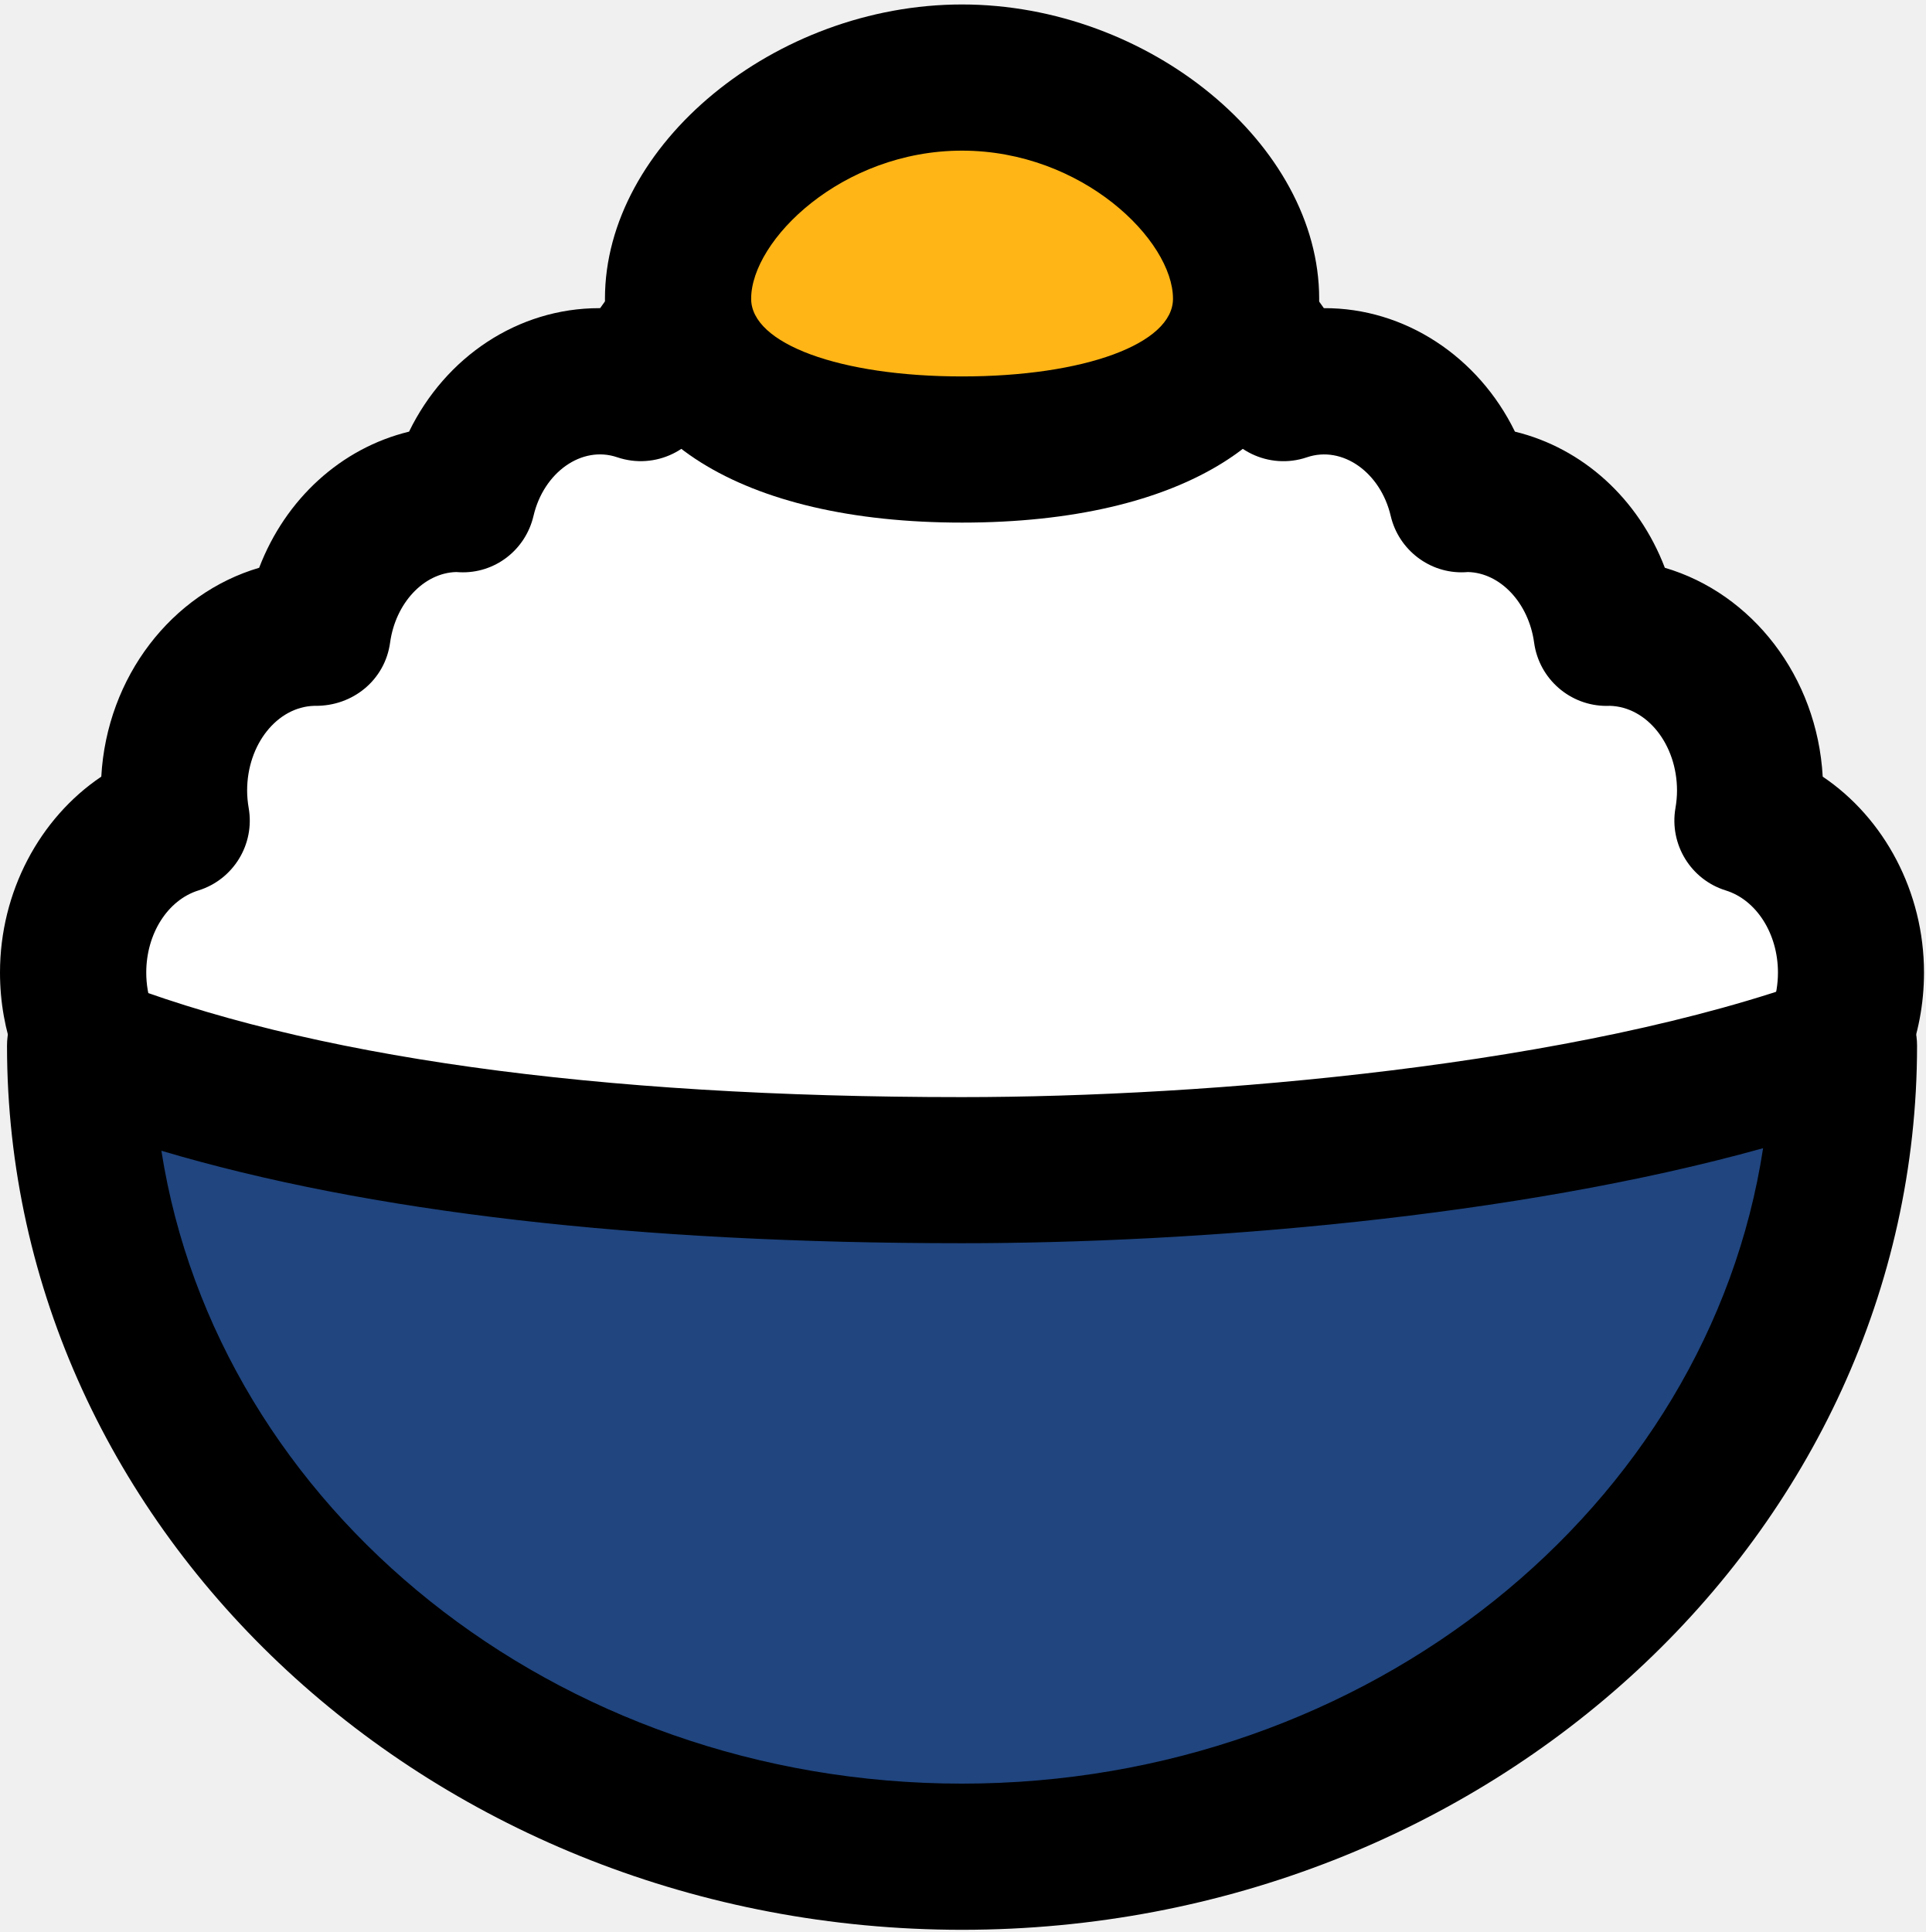
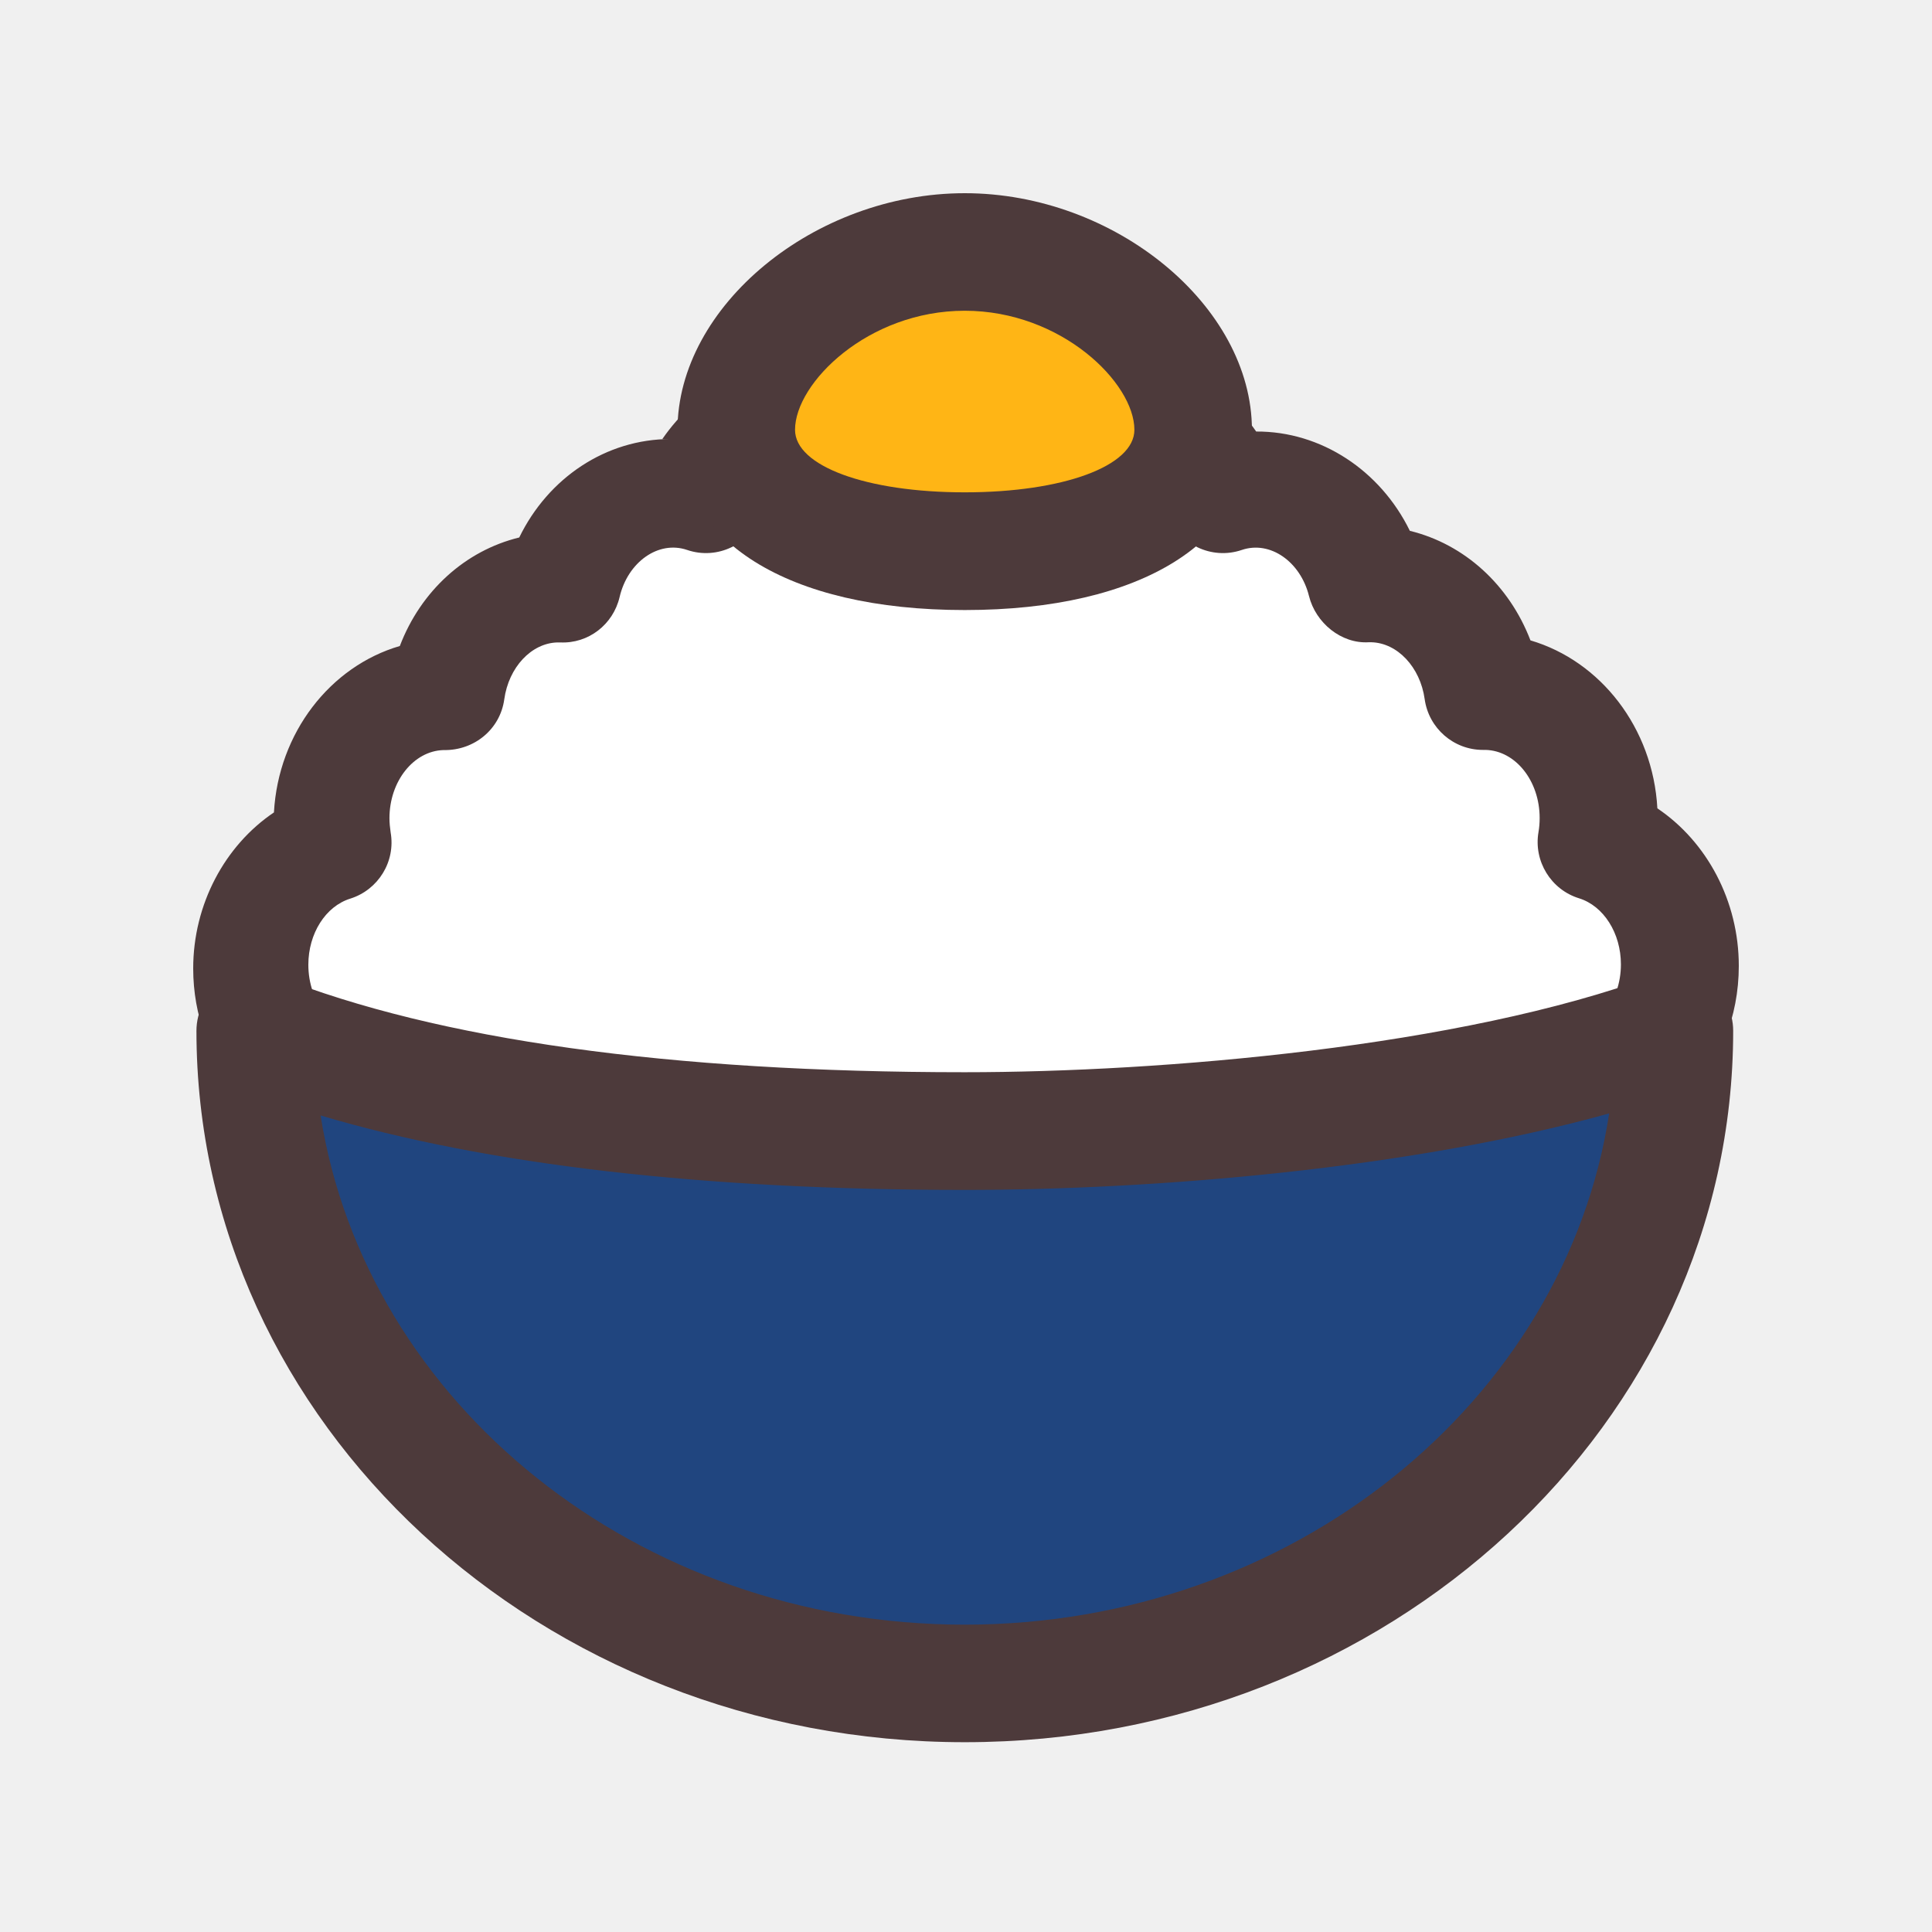
- <svg xmlns="http://www.w3.org/2000/svg" fill="none" height="281" viewBox="0 0 280 281" width="280">
-   <clipPath id="a">
-     <path d="m0 .65h279.81v280.03h-279.81z" />
-   </clipPath>
-   <g clip-path="url(#a)">
-     <path d="m254.13 119.36c.25-1.42.38-2.87.38-4.37 0-12.68-9.23-22.96-20.61-22.96-.09 0-.17.01-.26.01-1.51-11.02-10.03-19.47-20.35-19.47-.23 0-.46.03-.69.04-2.31-9.87-10.34-17.16-19.93-17.16-2.1 0-4.12.35-6.03 1-3.03-8.47-10.45-14.46-19.14-14.46-4.39 0-8.45 1.54-11.79 4.14-3.78-4.78-9.3-7.81-15.46-7.81-.11 0-.22.02-.34.02-.11 0-.22-.02-.34-.02-6.17 0-11.68 3.03-15.46 7.81-3.34-2.6-7.4-4.14-11.79-4.14-8.69 0-16.1 5.99-19.14 14.46-1.91-.65-3.93-1-6.03-1-9.58 0-17.62 7.29-19.93 17.16-.23 0-.46-.04-.69-.04-10.32 0-18.84 8.45-20.35 19.47-.09 0-.17-.01-.26-.01-11.39 0-20.61 10.28-20.61 22.96 0 1.5.14 2.95.38 4.37-8.68 2.7-15.06 11.56-15.06 22.09 0 12.68 9.23 22.96 20.61 22.96.95 0 1.87-.1 2.79-.23l10.04 19.25h185.18l10.33-21.34c2.72 1.47 5.76 2.32 8.99 2.32 11.39 0 20.61-10.28 20.61-22.96 0-10.53-6.38-19.39-15.06-22.09z" fill="#fff" />
-     <path d="m229.25 194.06h-185.18c-3.96 0-7.59-2.2-9.42-5.71l-7.06-13.54c-15.51-1.95-27.59-16.17-27.59-33.36 0-11.73 5.77-22.46 14.73-28.49.81-14.57 10.3-26.66 22.96-30.38 3.84-10.03 11.93-17.4 21.8-19.8 5.29-10.87 15.83-17.96 27.65-17.96h.14c5.78-8.38 14.93-13.46 25.03-13.46 3.5 0 6.92.62 10.16 1.82 5.03-3.54 10.95-5.48 17.1-5.48h.67c6.15 0 12.07 1.94 17.1 5.48 3.24-1.2 6.66-1.82 10.16-1.82 10.1 0 19.25 5.08 25.03 13.46 11.75-.06 22.47 7.05 27.79 17.96 9.87 2.4 17.97 9.77 21.8 19.8 12.67 3.72 22.15 15.81 22.96 30.38 8.96 6.03 14.73 16.76 14.73 28.49 0 18.52-14.02 33.59-31.24 33.59-1.13 0-2.25-.07-3.36-.19l-6.39 13.21c-1.78 3.67-5.49 6-9.57 6zm-178.73-21.26h172.07l7.43-15.34c1.26-2.62 3.54-4.6 6.31-5.49 2.76-.9 5.77-.61 8.33.77 1.27.69 2.59 1.04 3.93 1.04 5.51 0 9.98-5.53 9.98-12.33 0-5.64-3.12-10.55-7.59-11.94-5.09-1.58-8.22-6.7-7.32-11.96.15-.87.23-1.74.23-2.56 0-6.71-4.36-12.18-9.76-12.33-.21.01-.34.01-.49.01-5.29 0-9.8-3.91-10.53-9.19-.79-5.79-4.92-10.17-9.63-10.28l-.47.03c-5.06.23-9.6-3.24-10.76-8.2-1.48-6.32-7.02-10.27-12.18-8.52-5.48 1.87-11.47-1.01-13.43-6.48-1.61-4.51-5.2-7.42-9.13-7.42-1.87 0-3.64.64-5.26 1.9-4.61 3.59-11.25 2.79-14.87-1.79-1.09-1.38-3.4-3.66-6.86-3.77-.2.01-.4.02-.6.02-.18 0-.35 0-.59-.02-3.46.11-5.79 2.39-6.87 3.77-3.62 4.58-10.26 5.38-14.87 1.79-1.62-1.26-3.39-1.9-5.26-1.9-3.93 0-7.52 2.91-9.13 7.42-1.96 5.46-7.94 8.34-13.43 6.48-5.16-1.76-10.7 2.19-12.18 8.52-1.16 4.96-5.64 8.44-10.76 8.2-.09 0-.31-.01-.49-.03-4.71.13-8.82 4.51-9.61 10.28-.74 5.4-5.4 9.24-10.89 9.18-.04 0-.09 0-.14 0-5.4.15-9.76 5.62-9.76 12.33 0 .82.08 1.68.23 2.55.91 5.26-2.22 10.38-7.31 11.97-4.47 1.39-7.59 6.3-7.59 11.94 0 6.8 4.48 12.33 9.98 12.33.3 0 .7-.04 1.22-.12 4.49-.65 8.9 1.58 10.99 5.6zm163.21-89.61h-.1z" fill="#000" />
-     <path d="m268.16 152.09c0 65.15-57.42 117.97-128.26 117.97-70.84 0-128.25-52.82-128.25-117.97 38.9 15.39 91.5 18.1 128.26 18.1s92.34-4.89 128.26-18.1z" fill="#20457f" />
-     <path d="m139.91 280.68c-76.59 0-138.89-57.68-138.89-128.59 0-3.52 1.74-6.81 4.65-8.79s6.61-2.39 9.89-1.09c29.12 11.52 70.95 17.36 124.35 17.36 35.6 0 89.59-4.57 124.59-17.45 3.27-1.2 6.9-.73 9.75 1.25 2.85 1.99 4.55 5.24 4.55 8.72 0 70.91-62.3 128.59-138.89 128.59zm-116.44-113.31c8.15 51.97 57.26 92.05 116.44 92.05s108.52-40.27 116.5-92.42c-36.19 10.08-82.43 13.82-116.5 13.82-47.34 0-86.4-4.52-116.44-13.45z" fill="#000" />
-     <path d="m181.21 43.44c0 14.94-18.49 21.93-41.3 21.93s-41.3-6.99-41.3-21.93 18.48-32.16 41.3-32.16 41.3 17.23 41.3 32.17z" fill="#ffb515" />
-     <path d="m139.91 76.01c-32.03 0-51.93-12.48-51.93-32.56-.01-22.4 24.75-42.8 51.93-42.8s51.94 20.4 51.94 42.8c0 20.08-19.9 32.56-51.94 32.56zm0-54.1c-17.5 0-30.67 13.06-30.67 21.54 0 6.55 12.9 11.3 30.67 11.3s30.68-4.75 30.68-11.3c0-8.47-13.17-21.54-30.68-21.54z" fill="#000" />
-   </g>
+ <svg xmlns="http://www.w3.org/2000/svg" width="100" height="100" viewBox="0 0 100 100" fill="none">
+   <path d="M82.637 44.07C82.707 43.664 82.743 43.25 82.743 42.818C82.743 39.185 80.097 36.24 76.844 36.24C76.817 36.24 76.791 36.24 76.765 36.24C76.332 33.084 73.89 30.668 70.936 30.668C70.866 30.668 70.804 30.668 70.742 30.677C70.081 27.855 67.78 25.765 65.037 25.765C64.438 25.765 63.856 25.871 63.309 26.056C62.436 23.631 60.32 21.912 57.834 21.912C56.573 21.912 55.418 22.353 54.457 23.102C53.372 21.736 51.794 20.863 50.03 20.863C49.995 20.863 49.969 20.863 49.933 20.863C49.898 20.863 49.872 20.863 49.836 20.863C48.073 20.863 46.495 21.727 45.41 23.102C44.449 22.353 43.294 21.912 42.033 21.912C39.546 21.912 37.421 23.631 36.557 26.056C36.011 25.871 35.429 25.765 34.829 25.765C32.087 25.765 29.786 27.855 29.124 30.677C29.063 30.677 28.992 30.668 28.93 30.668C25.977 30.668 23.534 33.084 23.102 36.24C23.076 36.24 23.049 36.24 23.023 36.24C19.76 36.24 17.124 39.185 17.124 42.818C17.124 43.25 17.159 43.664 17.23 44.07C14.743 44.846 12.918 47.377 12.918 50.392C12.918 54.025 15.563 56.97 18.817 56.97C19.09 56.97 19.355 56.944 19.61 56.899L22.485 62.41H75.504L78.457 56.3C79.233 56.723 80.106 56.961 81.032 56.961C84.295 56.961 86.931 54.016 86.931 50.383C86.931 47.368 85.106 44.828 82.619 44.061L82.637 44.07Z" fill="white" />
+   <path d="M75.513 65.056H22.512C21.374 65.056 20.334 64.43 19.814 63.416L17.821 59.589C13.421 59.033 10 55.004 10 50.128C10 46.804 11.64 43.762 14.179 42.051C14.409 37.925 17.098 34.486 20.695 33.437C21.78 30.589 24.081 28.499 26.876 27.82C28.375 24.734 31.364 22.724 34.715 22.724C34.724 22.724 34.265 22.724 34.283 22.724C36.073 20.131 38.895 18.562 42.016 18.562C43.1 18.562 44.15 18.756 45.155 19.126C46.707 18.033 48.541 17.433 50.437 17.433C50.489 17.433 49.978 17.433 50.048 17.433C51.803 17.433 53.505 17.989 54.942 19.003C55.868 18.659 56.847 18.482 57.852 18.482C60.744 18.482 63.363 19.937 65.02 22.336C68.38 22.318 71.448 24.355 72.974 27.476C75.795 28.164 78.114 30.271 79.216 33.146C82.84 34.212 85.556 37.669 85.785 41.84C88.351 43.568 90 46.636 90 49.996C90 55.295 85.988 59.607 81.059 59.607C80.733 59.607 80.415 59.589 80.098 59.554L78.264 63.336C77.753 64.386 76.695 65.056 75.522 65.056H75.513ZM24.346 58.883H73.609L75.734 54.492C76.095 53.743 76.748 53.179 77.541 52.923C78.335 52.667 79.19 52.747 79.922 53.144C80.283 53.337 80.662 53.443 81.042 53.443C82.62 53.443 83.898 51.856 83.898 49.916C83.898 48.303 83.008 46.892 81.729 46.495C80.275 46.045 79.375 44.573 79.631 43.074C79.675 42.827 79.692 42.58 79.692 42.342C79.692 40.42 78.449 38.859 76.897 38.815C76.836 38.815 76.8 38.815 76.756 38.815C75.24 38.815 73.952 37.695 73.741 36.188C73.511 34.53 72.33 33.278 70.981 33.243H70.849C69.42 33.331 68.098 32.237 67.754 30.853C67.313 29.072 65.743 27.97 64.28 28.464C62.71 29.002 60.991 28.173 60.435 26.612C59.977 25.325 58.945 24.487 57.825 24.487C57.288 24.487 56.785 24.672 56.318 25.034C54.995 26.065 53.099 25.827 52.059 24.522C51.75 24.125 51.089 23.473 50.093 23.447C50.04 23.447 49.978 23.447 49.925 23.447C49.872 23.447 49.828 23.447 49.758 23.447C48.77 23.473 48.1 24.134 47.791 24.522C46.751 25.836 44.855 26.065 43.532 25.034C43.065 24.672 42.563 24.487 42.025 24.487C40.896 24.487 39.873 25.325 39.406 26.612C38.842 28.173 37.131 29.002 35.562 28.464C34.08 27.961 32.493 29.09 32.07 30.906C31.735 32.326 30.456 33.322 28.993 33.252C28.966 33.252 28.904 33.252 28.852 33.252C27.503 33.287 26.33 34.539 26.101 36.197C25.889 37.739 24.558 38.842 22.988 38.824C22.979 38.824 22.962 38.824 22.953 38.824C21.41 38.868 20.158 40.438 20.158 42.351C20.158 42.589 20.184 42.836 20.219 43.083C20.484 44.591 19.584 46.054 18.13 46.513C16.851 46.91 15.96 48.32 15.96 49.934C15.96 51.883 17.239 53.461 18.817 53.461C18.897 53.461 19.003 53.452 19.135 53.434C20.431 53.249 21.701 53.867 22.309 55.022L24.337 58.91L24.346 58.883ZM71.078 33.631H71.052C71.052 33.631 71.069 33.631 71.078 33.631Z" fill="#4D3A3B" />
+   <path d="M86.658 53.355C86.658 72.012 70.213 87.134 49.933 87.134C29.653 87.134 13.209 72.012 13.209 53.355C24.345 57.763 39.405 58.539 49.933 58.539C60.461 58.539 76.377 57.137 86.658 53.355Z" fill="#20457F" />
+   <path d="M49.934 90.176C28.005 90.176 10.168 73.661 10.168 53.355C10.168 52.35 10.67 51.406 11.499 50.842C12.336 50.278 13.395 50.154 14.329 50.525C22.662 53.822 34.645 55.498 49.934 55.498C60.127 55.498 75.584 54.193 85.609 50.498C86.544 50.154 87.584 50.286 88.404 50.859C89.224 51.433 89.709 52.358 89.709 53.355C89.709 73.652 71.871 90.176 49.943 90.176H49.934ZM16.595 57.737C18.932 72.621 32.987 84.092 49.934 84.092C66.881 84.092 81.006 72.559 83.29 57.631C72.93 60.515 59.686 61.59 49.934 61.59C36.382 61.59 25.201 60.294 16.595 57.737Z" fill="#4D3A3B" />
+   <path d="M61.758 22.247C61.758 26.523 56.468 28.525 49.934 28.525C43.4 28.525 38.11 26.523 38.11 22.247C38.11 17.971 43.4 13.033 49.934 13.033C56.468 13.033 61.758 17.962 61.758 22.247Z" fill="#FFB515" />
+   <path d="M49.934 31.576C40.763 31.576 35.067 28.005 35.067 22.256C35.067 15.846 42.157 10 49.934 10C57.71 10 64.8 15.837 64.8 22.256C64.8 28.005 59.103 31.576 49.934 31.576ZM49.934 16.084C44.925 16.084 41.151 19.823 41.151 22.247C41.151 24.125 44.846 25.483 49.934 25.483C55.021 25.483 58.716 24.125 58.716 22.247C58.716 19.823 54.942 16.084 49.934 16.084Z" fill="#4D3A3B" />
</svg>
